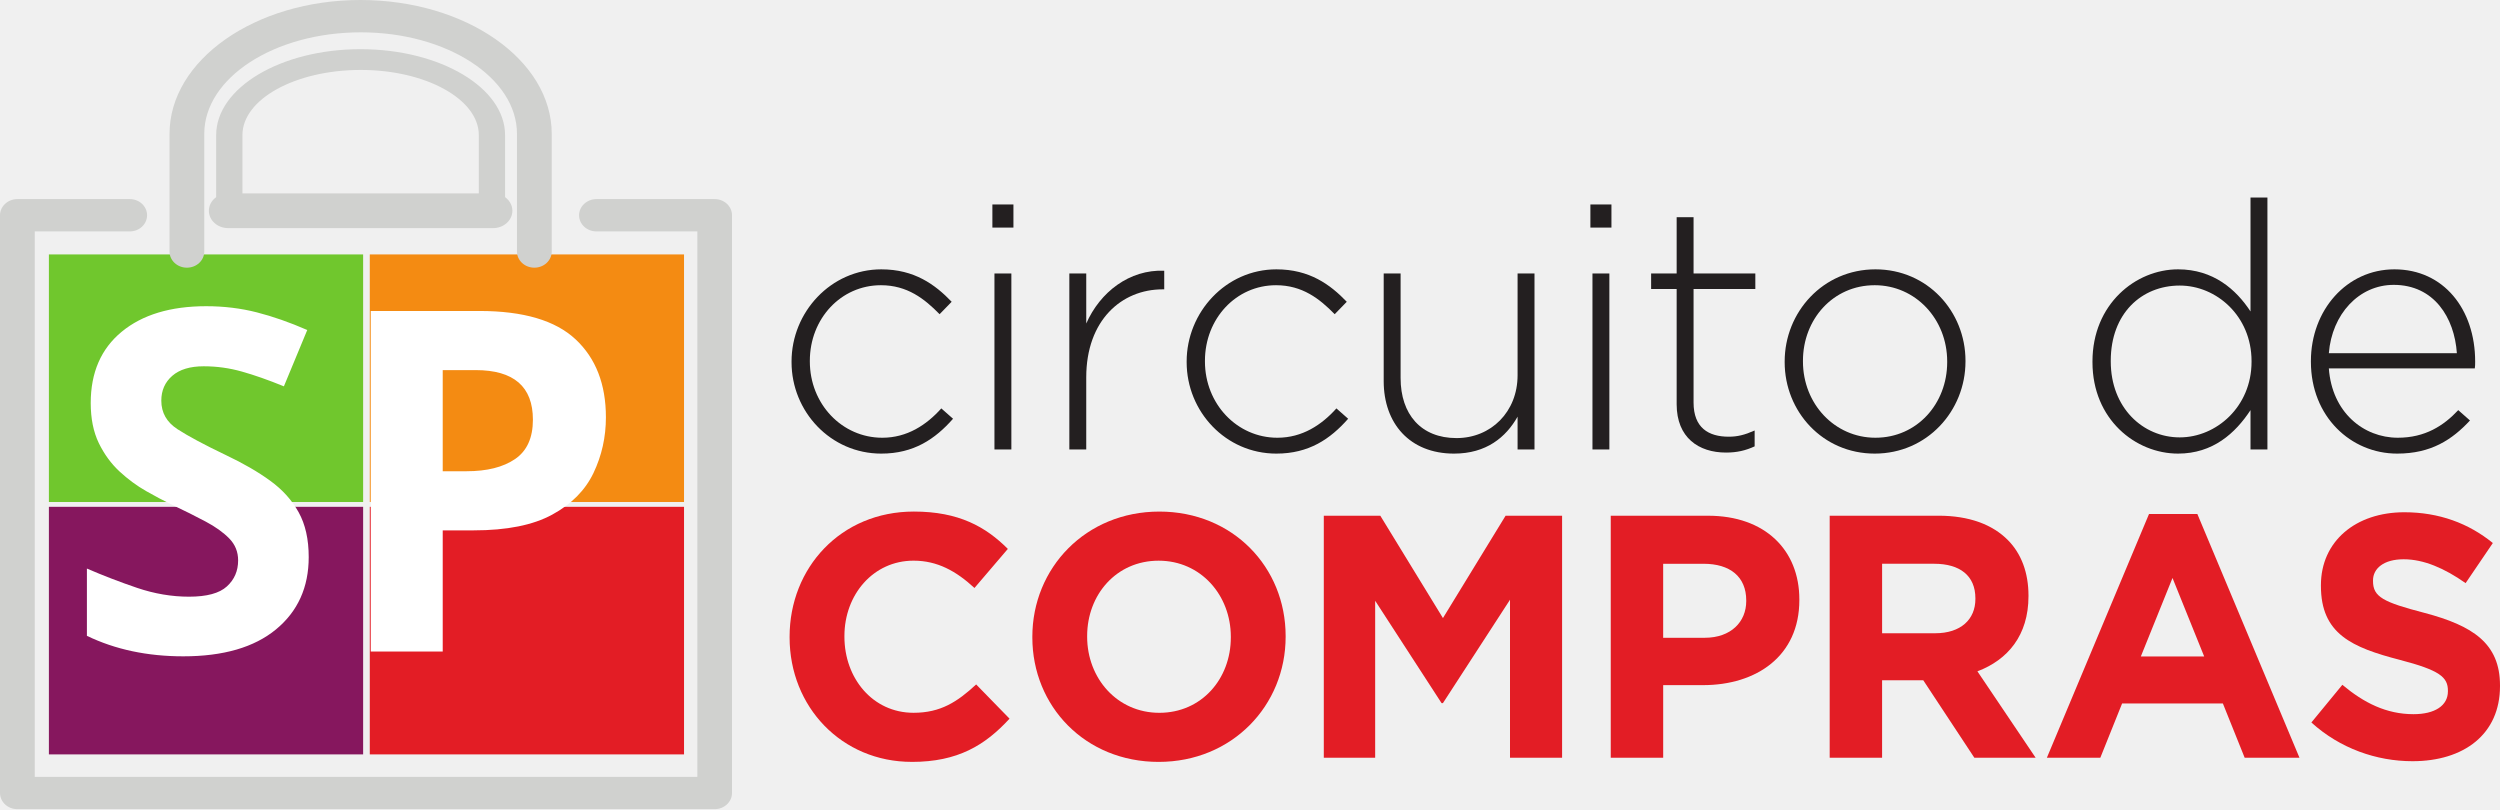
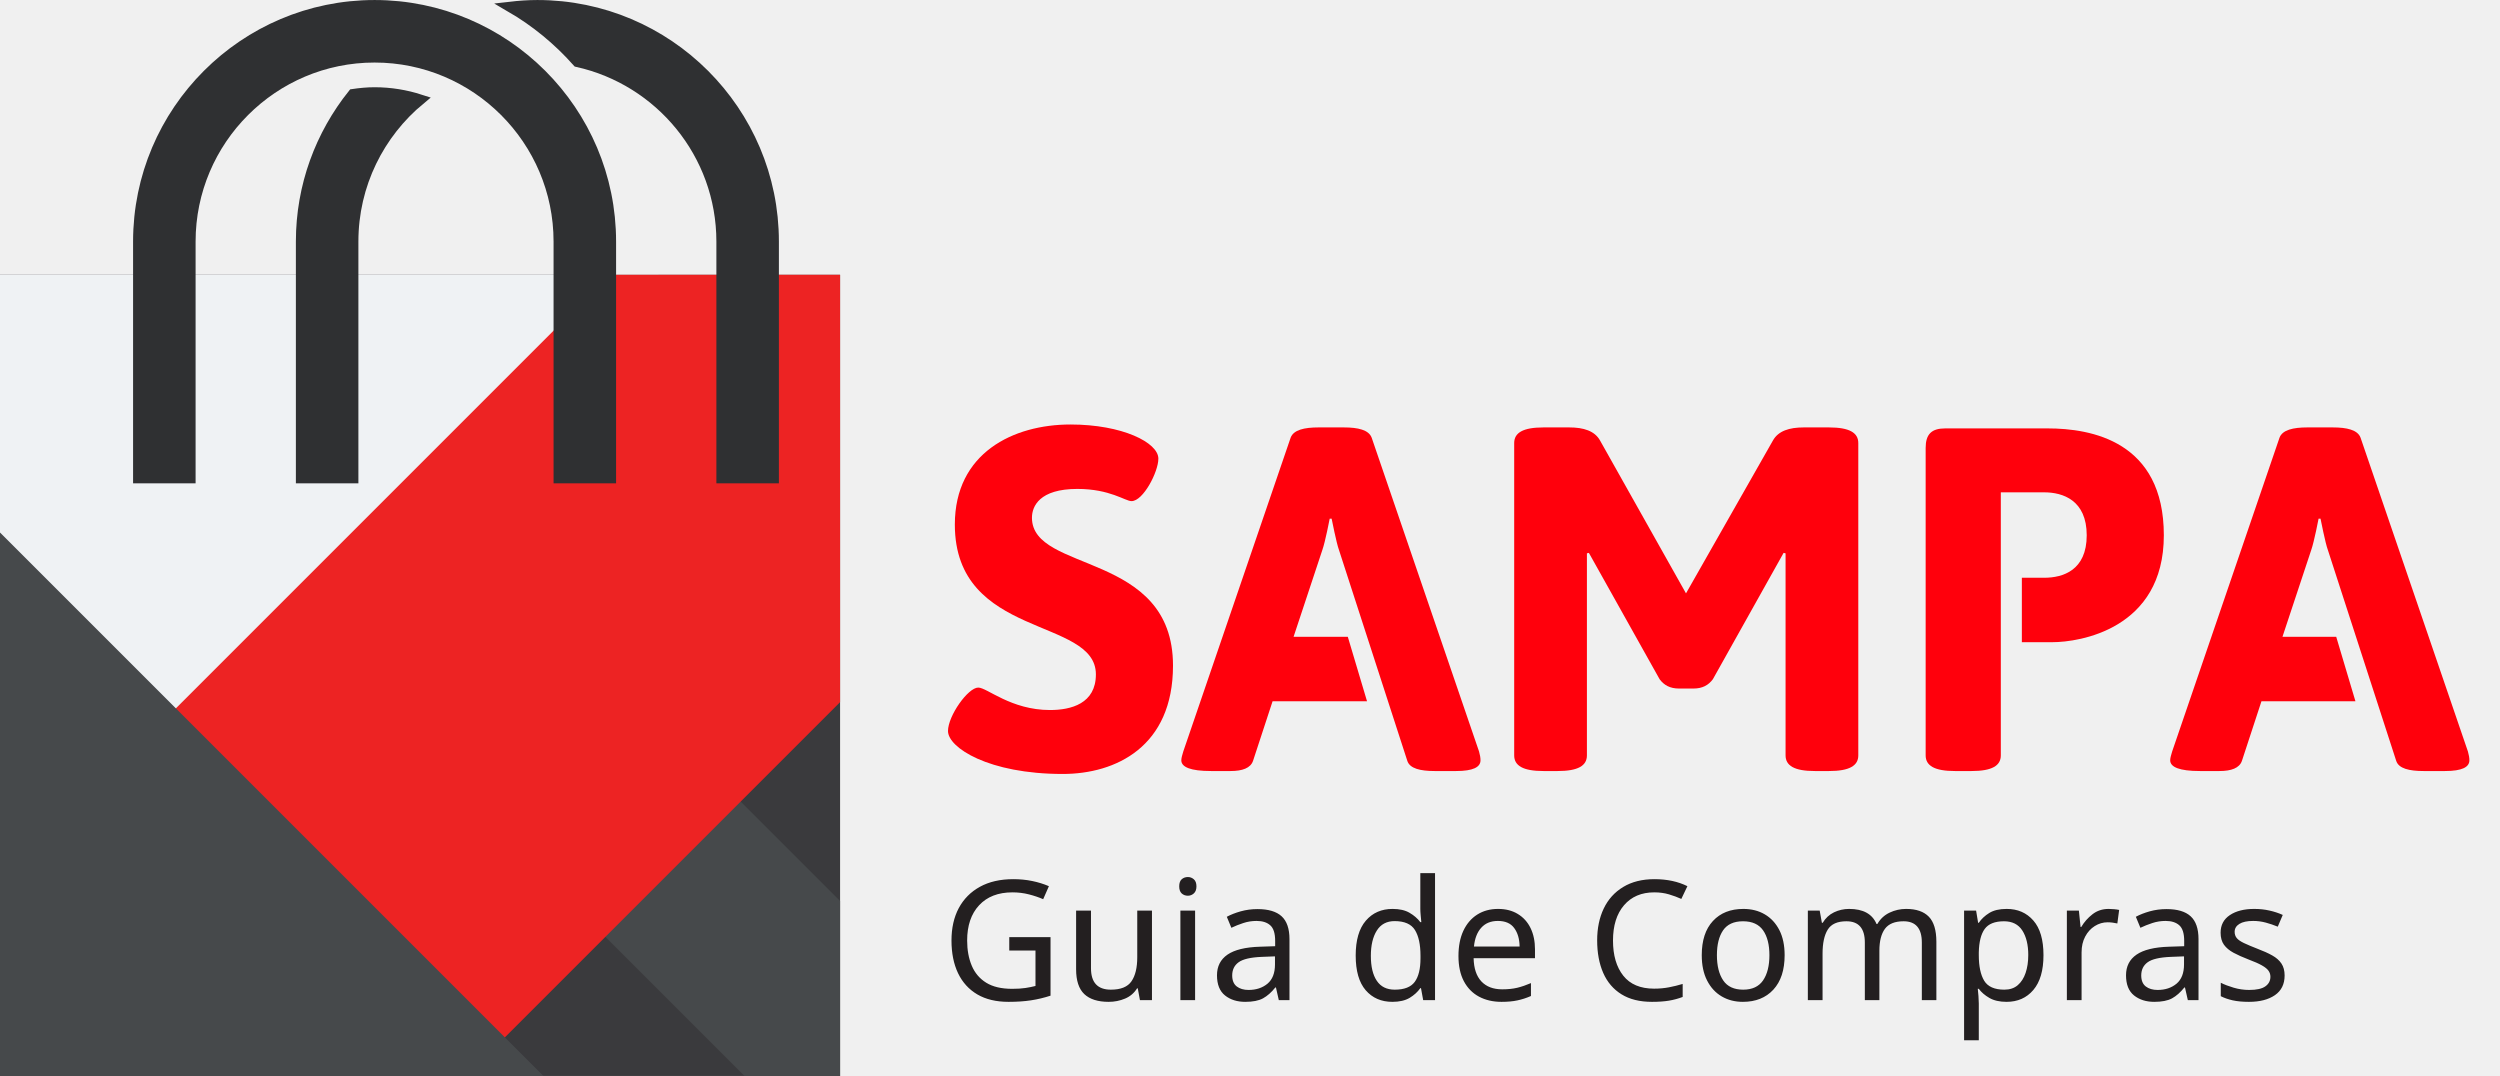
- <svg xmlns="http://www.w3.org/2000/svg" id="svg2" version="1.1" width="767.177" height="248.309" xml:space="preserve">
-   <defs id="defs6">
-     <clipPath clipPathUnits="userSpaceOnUse" id="clipPath32">
-       <path d="M 0,60 140,60 140,0 0,0 0,60 z" id="path34" />
-     </clipPath>
+ <svg xmlns="http://www.w3.org/2000/svg" xmlns:xlink="http://www.w3.org/1999/xlink" version="1.1" width="695.686" height="299.416" viewBox="0 0 695.686 299.416" id="svg68">
+   <path d="M 0,68.386 H 233.774 V 299.416 H 0 z" id="path2" style="fill:none" />
+   <path d="M 0,299.416 V 76.471 H 233.774 V 299.416 z" id="path6" style="fill:#3a3a3d;fill-rule:evenodd" />
+   <path d="m 207.179,299.416 -77.297,-77.297 37.641,-37.642 66.25,66.249 v 48.689 z" id="path8" style="fill:#46494b;fill-rule:evenodd" />
+   <path d="M 0,153.076 53.311,206.388 183.228,76.471 H 0 z" id="path10" style="fill:#eff2f4;fill-rule:evenodd" />
+   <defs id="defs24">
+     <linearGradient id="grad1">
+       <stop id="stop12" style="stop-color:#ffffff;stop-opacity:0" offset="0" />
+       <stop id="stop14" style="stop-color:#ffffff;stop-opacity:0" offset="0.12" />
+       <stop id="stop16" style="stop-color:#d6d6d6;stop-opacity:0" offset="0" />
+       <stop id="stop18" style="stop-color:#ffffff;stop-opacity:0" offset="838873.625" />
+       <stop id="stop20" style="stop-color:#ffffff;stop-opacity:0" offset="0" />
+     </linearGradient>
+     <linearGradient x1="224.444" y1="300.142" x2="224.444" y2="409.417" id="grad2" xlink:href="#grad1" gradientUnits="userSpaceOnUse" gradientTransform="matrix(0.9507304,0,0,1.051823,-83.5038,-131.2188)" />
  </defs>
-   <g id="g10" transform="matrix(1.25,0,0,-1.25,-3.08225,65.27839)">
-     <g transform="matrix(1,0,0,-1,43.5361,28.2969)" id="text12">
-       <path d="m 175.279,87.433 c 7.963,0 13.215,-3.558 17.62,-8.556 l -2.88,-2.541 c -3.643,4.066 -8.387,7.201 -14.486,7.201 -9.911,0 -17.79,-8.302 -17.79,-18.722 l 0,-0.169 c 0,-10.335 7.624,-18.552 17.451,-18.552 6.438,0 10.674,3.304 14.401,7.116 l 2.965,-3.05 c -4.066,-4.236 -9.149,-7.963 -17.282,-7.963 -12.368,0 -22.026,10.505 -22.026,22.619 l 0,0.169 c 0,12.114 9.573,22.449 22.026,22.449" style="font-size:18.369px;font-variant:normal;font-weight:normal;font-stretch:normal;writing-mode:lr-tb;fill:#231f20;fill-opacity:1;fill-rule:nonzero;stroke:none;font-family:Gotham;-inkscape-font-specification:Gotham-Light" id="path3061" />
-       <path d="m 202.557,31.946 5.168,0 0,-5.676 -5.168,0 0,5.676 m 0.508,54.471 4.151,0 0,-43.204 -4.151,0 0,43.204" style="font-size:18.369px;font-variant:normal;font-weight:normal;font-stretch:normal;writing-mode:lr-tb;fill:#231f20;fill-opacity:1;fill-rule:nonzero;stroke:none;font-family:Gotham;-inkscape-font-specification:Gotham-Light" id="path3063" />
-       <path d="m 221.448,86.416 4.151,0 0,-17.705 c 0,-14.062 8.726,-21.602 18.722,-21.602 l 0.424,0 0,-4.575 c -8.556,-0.339 -15.757,5.252 -19.145,12.961 l 0,-12.283 -4.151,0 0,43.204" style="font-size:18.369px;font-variant:normal;font-weight:normal;font-stretch:normal;writing-mode:lr-tb;fill:#231f20;fill-opacity:1;fill-rule:nonzero;stroke:none;font-family:Gotham;-inkscape-font-specification:Gotham-Light" id="path3065" />
-       <path d="m 272.276,87.433 c 7.963,0 13.215,-3.558 17.62,-8.556 l -2.88,-2.541 c -3.643,4.066 -8.387,7.201 -14.486,7.201 -9.912,0 -17.79,-8.302 -17.79,-18.722 l 0,-0.169 c 0,-10.335 7.624,-18.552 17.451,-18.552 6.438,0 10.674,3.304 14.401,7.116 l 2.965,-3.05 c -4.066,-4.236 -9.149,-7.963 -17.282,-7.963 -12.368,0 -22.026,10.505 -22.026,22.619 l 0,0.169 c 0,12.114 9.573,22.449 22.026,22.449" style="font-size:18.369px;font-variant:normal;font-weight:normal;font-stretch:normal;writing-mode:lr-tb;fill:#231f20;fill-opacity:1;fill-rule:nonzero;stroke:none;font-family:Gotham;-inkscape-font-specification:Gotham-Light" id="path3067" />
-       <path d="m 315.904,87.433 c 7.878,0 12.707,-3.982 15.587,-9.064 l 0,8.048 4.151,0 0,-43.204 -4.151,0 0,24.991 c 0,8.98 -6.523,15.418 -14.994,15.418 -8.726,0 -13.724,-5.845 -13.724,-14.74 l 0,-25.668 -4.151,0 0,26.431 c 0,10.335 6.354,17.79 17.282,17.79" style="font-size:18.369px;font-variant:normal;font-weight:normal;font-stretch:normal;writing-mode:lr-tb;fill:#231f20;fill-opacity:1;fill-rule:nonzero;stroke:none;font-family:Gotham;-inkscape-font-specification:Gotham-Light" id="path3069" />
-       <path d="m 349.366,31.946 5.168,0 0,-5.676 -5.168,0 0,5.676 m 0.508,54.471 4.151,0 0,-43.204 -4.151,0 0,43.204" style="font-size:18.369px;font-variant:normal;font-weight:normal;font-stretch:normal;writing-mode:lr-tb;fill:#231f20;fill-opacity:1;fill-rule:nonzero;stroke:none;font-family:Gotham;-inkscape-font-specification:Gotham-Light" id="path3071" />
-       <path d="m 382.658,87.179 c 2.711,0 4.829,-0.508 7.031,-1.525 l 0,-3.897 c -2.457,1.101 -4.236,1.525 -6.354,1.525 -4.998,0 -8.641,-2.203 -8.641,-8.387 l 0,-27.871 15.164,0 0,-3.812 -15.164,0 0,-13.808 -4.151,0 0,13.808 -6.269,0 0,3.812 6.269,0 0,28.294 c 0,8.217 5.422,11.86 12.114,11.86" style="font-size:18.369px;font-variant:normal;font-weight:normal;font-stretch:normal;writing-mode:lr-tb;fill:#231f20;fill-opacity:1;fill-rule:nonzero;stroke:none;font-family:Gotham;-inkscape-font-specification:Gotham-Light" id="path3073" />
-       <path d="m 419.17,87.433 c 12.876,0 22.28,-10.505 22.28,-22.619 l 0,-0.169 c 0,-12.114 -9.319,-22.449 -22.11,-22.449 -12.876,0 -22.28,10.505 -22.28,22.619 l 0,0.169 c 0,12.114 9.319,22.449 22.11,22.449 m 0.169,-3.897 c -9.996,0 -17.79,-8.302 -17.79,-18.722 l 0,-0.169 c 0,-10.166 7.37,-18.552 17.62,-18.552 9.996,0 17.79,8.302 17.79,18.722 l 0,0.169 c 0,10.166 -7.37,18.552 -17.62,18.552" style="font-size:18.369px;font-variant:normal;font-weight:normal;font-stretch:normal;writing-mode:lr-tb;fill:#231f20;fill-opacity:1;fill-rule:nonzero;stroke:none;font-family:Gotham;-inkscape-font-specification:Gotham-Light" id="path3075" />
-       <path d="m 493.633,87.433 c 8.556,0 14.063,-4.998 17.79,-10.674 l 0,9.657 4.151,0 0,-61.841 -4.151,0 0,27.956 c -3.558,-5.422 -9.149,-10.335 -17.79,-10.335 -10.42,0 -21.009,8.556 -21.009,22.619 l 0,0.169 c 0,14.062 10.589,22.449 21.009,22.449 m 0.424,-3.982 c -9.064,0 -16.943,-7.285 -16.943,-18.637 l 0,-0.169 c 0,-11.606 7.54,-18.468 16.943,-18.468 8.98,0 17.62,7.455 17.62,18.552 l 0,0.169 c 0,11.013 -8.641,18.552 -17.62,18.552" style="font-size:18.369px;font-variant:normal;font-weight:normal;font-stretch:normal;writing-mode:lr-tb;fill:#231f20;fill-opacity:1;fill-rule:nonzero;stroke:none;font-family:Gotham;-inkscape-font-specification:Gotham-Light" id="path3077" />
-       <path d="m 547.426,87.433 c 8.302,0 13.469,-3.389 17.875,-8.133 l -2.88,-2.541 c -3.558,3.812 -8.133,6.777 -14.825,6.777 -8.471,0 -16.18,-6.269 -16.943,-17.027 l 35.834,0 c 0.085,-0.678 0.085,-0.932 0.085,-1.694 0,-12.792 -7.709,-22.619 -19.823,-22.619 -11.69,0 -20.501,9.996 -20.501,22.534 l 0,0.169 c 0,13.469 9.827,22.534 21.178,22.534 M 530.653,62.781 c 0.762,-9.573 7.37,-16.773 15.926,-16.773 9.912,0 14.91,8.048 15.503,16.773 l -31.429,0" style="font-size:18.369px;font-variant:normal;font-weight:normal;font-stretch:normal;writing-mode:lr-tb;fill:#231f20;fill-opacity:1;fill-rule:nonzero;stroke:none;font-family:Gotham;-inkscape-font-specification:Gotham-Light" id="path3079" />
-     </g>
-     <g transform="matrix(4.541214,0,0,-4.611854,191.8807,-133.8011)" id="text16">
-       <path d="m 7.583,0.221 c 2.485,0 3.957,-0.883 5.282,-2.301 l -1.804,-1.822 c -1.012,0.92 -1.914,1.509 -3.386,1.509 -2.209,0 -3.736,-1.84 -3.736,-4.049 l 0,-0.037 c 0,-2.209 1.564,-4.012 3.736,-4.012 1.288,0 2.301,0.552 3.294,1.454 l 1.804,-2.08 c -1.196,-1.178 -2.65,-1.988 -5.08,-1.988 -3.957,0 -6.718,3 -6.718,6.662 l 0,0.037 c 0,3.699 2.816,6.626 6.607,6.626" style="font-size:18.404px;font-variant:normal;font-weight:bold;font-stretch:normal;writing-mode:lr-tb;fill:#e31d25;fill-opacity:1;fill-rule:nonzero;stroke:none;font-family:Gotham;-inkscape-font-specification:Gotham-Bold" id="path3082" />
-       <path d="m 20.926,0.221 c 3.975,0 6.865,-3 6.865,-6.662 l 0,-0.037 c 0,-3.662 -2.853,-6.626 -6.828,-6.626 -3.975,0 -6.865,3 -6.865,6.662 l 0,0.037 c 0,3.662 2.853,6.626 6.828,6.626 m 0.037,-2.613 c -2.282,0 -3.902,-1.84 -3.902,-4.049 l 0,-0.037 c 0,-2.209 1.583,-4.012 3.865,-4.012 2.282,0 3.902,1.84 3.902,4.049 l 0,0.037 c 0,2.209 -1.583,4.012 -3.865,4.012" style="font-size:18.404px;font-variant:normal;font-weight:bold;font-stretch:normal;writing-mode:lr-tb;fill:#e31d25;fill-opacity:1;fill-rule:nonzero;stroke:none;font-family:Gotham;-inkscape-font-specification:Gotham-Bold" id="path3084" />
-       <path d="m 29.852,0 2.779,0 0,-8.356 3.589,5.448 0.074,0 3.626,-5.503 0,8.411 2.816,0 0,-12.883 -3.055,0 -3.386,5.448 -3.386,-5.448 -3.055,0 0,12.883" style="font-size:18.404px;font-variant:normal;font-weight:bold;font-stretch:normal;writing-mode:lr-tb;fill:#e31d25;fill-opacity:1;fill-rule:nonzero;stroke:none;font-family:Gotham;-inkscape-font-specification:Gotham-Bold" id="path3086" />
-       <path d="m 45.367,0 2.834,0 0,-3.865 2.153,0 c 2.889,0 5.208,-1.546 5.208,-4.527 l 0,-0.037 c 0,-2.632 -1.859,-4.454 -4.932,-4.454 l -5.264,0 0,12.883 m 2.834,-6.386 0,-3.939 2.19,0 c 1.417,0 2.301,0.681 2.301,1.951 l 0,0.037 c 0,1.104 -0.828,1.951 -2.245,1.951 l -2.245,0" style="font-size:18.404px;font-variant:normal;font-weight:bold;font-stretch:normal;writing-mode:lr-tb;fill:#e31d25;fill-opacity:1;fill-rule:nonzero;stroke:none;font-family:Gotham;-inkscape-font-specification:Gotham-Bold" id="path3088" />
-       <path d="m 57.201,0 2.834,0 0,-4.123 2.19,0 0.037,0 L 65.023,0 68.336,0 65.188,-4.601 c 1.638,-0.607 2.761,-1.914 2.761,-3.994 l 0,-0.037 c 0,-1.215 -0.386,-2.227 -1.104,-2.945 -0.847,-0.847 -2.117,-1.307 -3.754,-1.307 l -5.889,0 0,12.883 m 2.834,-6.626 0,-3.699 2.816,0 c 1.38,0 2.227,0.626 2.227,1.84 l 0,0.037 c 0,1.086 -0.791,1.822 -2.172,1.822 l -2.871,0" style="font-size:18.404px;font-variant:normal;font-weight:bold;font-stretch:normal;writing-mode:lr-tb;fill:#e31d25;fill-opacity:1;fill-rule:nonzero;stroke:none;font-family:Gotham;-inkscape-font-specification:Gotham-Bold" id="path3090" />
-       <path d="m 68.943,0 2.889,0 1.178,-2.889 5.448,0 L 79.636,0 l 2.963,0 -5.521,-12.975 -2.613,0 L 68.943,0 m 5.08,-5.392 1.712,-4.178 1.712,4.178 -3.423,0" style="font-size:18.404px;font-variant:normal;font-weight:bold;font-stretch:normal;writing-mode:lr-tb;fill:#e31d25;fill-opacity:1;fill-rule:nonzero;stroke:none;font-family:Gotham;-inkscape-font-specification:Gotham-Bold" id="path3092" />
-       <path d="m 88.709,0.184 c 2.779,0 4.73,-1.436 4.73,-3.994 l 0,-0.037 c 0,-2.245 -1.472,-3.184 -4.086,-3.865 -2.227,-0.571 -2.779,-0.847 -2.779,-1.693 l 0,-0.037 c 0,-0.626 0.571,-1.123 1.656,-1.123 1.086,0 2.209,0.479 3.35,1.27 l 1.472,-2.135 c -1.307,-1.049 -2.908,-1.638 -4.785,-1.638 -2.632,0 -4.509,1.546 -4.509,3.883 l 0,0.037 c 0,2.558 1.675,3.276 4.27,3.939 2.153,0.552 2.595,0.92 2.595,1.638 l 0,0.037 c 0,0.755 -0.699,1.215 -1.859,1.215 -1.472,0 -2.687,-0.607 -3.847,-1.564 l -1.675,2.006 c 1.546,1.38 3.515,2.061 5.466,2.061" style="font-size:18.404px;font-variant:normal;font-weight:bold;font-stretch:normal;writing-mode:lr-tb;fill:#e31d25;fill-opacity:1;fill-rule:nonzero;stroke:none;font-family:Gotham;-inkscape-font-specification:Gotham-Bold" id="path3094" />
-     </g>
-     <path d="m 91.614,-71.018 -77.147,0 0,60.78 77.147,0 0,-60.78 z" style="fill:#70c72d;fill-opacity:1;fill-rule:nonzero;stroke:none" id="path20" />
-     <path d="m 170.394,-71.018 -77.147,0 0,60.78 77.147,0 0,-60.78 z" style="fill:#f48b12;fill-opacity:1;fill-rule:nonzero;stroke:none" id="path22" />
-     <path d="m 91.614,-132.979 -77.147,0 0,60.78 77.147,0 0,-60.78 z" style="fill:#86175e;fill-opacity:1;fill-rule:nonzero;stroke:none" id="path24" />
-     <path d="m 170.394,-132.979 -77.147,0 0,60.78 77.147,0 0,-60.78 z" style="fill:#e31d25;fill-opacity:1;fill-rule:nonzero;stroke:none" id="path26" />
-     <g id="g28" transform="matrix(4.611854,0,0,4.611854,-8.906109,-188.6208)">
-       <g id="g30" clip-path="url(#clipPath32)">
-         <g id="g36" transform="translate(28.7137,40.0795)">
-           <path d="M 0,0 C 0.566,0 1.027,0.414 1.027,0.924 1.027,1.433 0.566,1.848 0,1.848 l -14.102,0 c -0.567,0 -1.027,-0.415 -1.027,-0.924 0,-0.51 0.46,-0.924 1.027,-0.924 L 0,0 z" style="fill:#d0d1cf;fill-opacity:1;fill-rule:nonzero;stroke:none" id="path38" />
-         </g>
-         <g id="g40" transform="translate(40.5068,41.6246)">
-           <path d="m 0,0 -6.291,0 c -0.509,0 -0.925,-0.387 -0.925,-0.86 0,-0.475 0.416,-0.861 0.925,-0.861 l 5.371,0 0,-29.034 -35.271,0 0,29.034 5.059,0 c 0.51,0 0.92,0.386 0.92,0.861 0,0.473 -0.41,0.86 -0.92,0.86 l -5.984,0 c -0.51,0 -0.925,-0.387 -0.925,-0.86 l 0,-30.755 c 0,-0.474 0.415,-0.86 0.925,-0.86 l 37.116,0 c 0.51,0 0.925,0.386 0.925,0.86 l 0,30.755 C 0.925,-0.387 0.515,0 0,0" style="fill:#d0d1cf;fill-opacity:1;fill-rule:nonzero;stroke:none" id="path42" />
-         </g>
-         <g id="g44" transform="translate(30.9103,37.9737)">
-           <path d="m 0,0 c 0.509,0 0.925,0.382 0.925,0.86 l 0,6.265 c 0,3.926 -4.561,7.124 -10.184,7.124 -5.601,0 -10.161,-3.198 -10.161,-7.124 l 0,-6.265 c 0,-0.478 0.415,-0.86 0.924,-0.86 0.511,0 0.925,0.382 0.925,0.86 l 0,6.265 c 0,2.978 3.729,5.403 8.335,5.403 4.581,0 8.311,-2.425 8.311,-5.403 l 0,-6.265 C -0.925,0.382 -0.51,0 0,0" style="fill:#d0d1cf;fill-opacity:1;fill-rule:nonzero;stroke:none" id="path46" />
-         </g>
-         <g id="g48" transform="translate(28.6528,40.4568)">
-           <path d="m 0,0 c 0.385,0 0.699,0.245 0.699,0.552 l 0,4.022 c 0,2.521 -3.447,4.574 -7.698,4.574 -4.233,0 -7.681,-2.053 -7.681,-4.574 l 0,-4.022 c 0,-0.307 0.315,-0.552 0.699,-0.552 0.386,0 0.699,0.245 0.699,0.552 l 0,4.022 c 0,1.912 2.819,3.469 6.3,3.469 3.463,0 6.283,-1.557 6.283,-3.469 l 0,-4.022 C -0.699,0.245 -0.386,0 0,0" style="fill:#d0d1cf;fill-opacity:1;fill-rule:nonzero;stroke:none" id="path50" />
-         </g>
-       </g>
-     </g>
-     <text transform="scale(1,-1)" id="text52" x="18.411" y="107.729" style="font-size:55.342px">
-       <tspan style="font-size:117.103px;font-variant:normal;font-weight:bold;font-stretch:normal;writing-mode:lr-tb;fill:#ffffff;fill-opacity:1;fill-rule:nonzero;stroke:none;font-family:Gotham;-inkscape-font-specification:Gotham-Bold" x="18.411 90.43" y="107.729" id="tspan54">SP</tspan>
-     </text>
+   <path d="m 207.179,299.416 -77.297,-77.297 37.641,-37.642 66.25,66.249 v 48.689 z" id="path26" style="fill:url(#grad2);fill-opacity:0" />
+   <path d="M 7.536,238.52 169.584,76.471 h 64.189 V 195.388 L 129.745,299.416 H 68.431 z" id="path28" style="fill:#ed2323;fill-rule:evenodd" />
+   <path d="M 7.536,238.52 169.584,76.471 h 64.189 V 195.388 L 129.745,299.416 H 68.431 z" id="path30" style="fill:#ff000c;fill-opacity:0;fill-rule:evenodd" />
+   <path d="M 3.2003985e-7,299.416 V 148.184 L 151.231,299.416 z" id="path32" style="fill:#46494b;fill-rule:evenodd" />
+   <defs id="defs40">
+     <linearGradient id="grad3">
+       <stop id="stop34" style="stop-color:#ffffff;stop-opacity:1" offset="0" />
+       <stop id="stop36" style="stop-color:#ffffff;stop-opacity:1" offset="1" />
+     </linearGradient>
+     <linearGradient x1="83.504" y1="279.401" x2="83.504" y2="430.633" id="grad4" xlink:href="#grad3" gradientUnits="userSpaceOnUse" gradientTransform="matrix(0.999996,0,0,1.000004,-83.5038,-131.2188)" />
+   </defs>
+   <path d="M 3.2003985e-7,299.416 V 148.184 L 151.231,299.416 z" id="path42" style="fill:url(#grad4);fill-opacity:0" />
+   <g transform="translate(-83.5038,-131.2188)" id="g48">
+     <path d="m 187.742,156.912 c -2.057,0 -4.062,0.2 -6.039,0.491 -9.016,11.26 -14.446,25.514 -14.446,41.028 v 65.873 h 14.561 v -65.873 c 0,-15.885 7.268,-30.101 18.651,-39.505 -4.015,-1.296 -8.286,-2.014 -12.727,-2.014 z" id="path44" style="fill:#2f3032;fill-rule:evenodd;stroke:#2f3032;stroke-width:2.835;stroke-linecap:butt;stroke-linejoin:miter;stroke-dasharray:none" />
+     <path d="m 233.044,132.642 c -2.573,0 -5.106,0.189 -7.603,0.476 7.049,4.087 13.363,9.278 18.738,15.34 22.905,5.103 40.093,25.552 40.093,49.973 v 65.873 h 14.561 v -65.873 c 0,-36.276 -29.512,-65.789 -65.789,-65.789 z" id="path46" style="fill:#2f3032;fill-rule:evenodd;stroke:#2f3032;stroke-width:2.835;stroke-linecap:butt;stroke-linejoin:miter;stroke-dasharray:none" />
  </g>
+   <g transform="translate(-83.5038,-131.2188)" id="g52">
+     <path d="m 253.527,264.304 h -14.563 v -65.873 c 0,-28.246 -22.976,-51.226 -51.222,-51.226 -28.246,0 -51.226,22.98 -51.226,51.226 v 65.873 h -14.563 v -65.873 c 0,-36.276 29.513,-65.789 65.789,-65.789 36.276,0 65.785,29.513 65.785,65.789 z" id="path50" style="fill:#2f3032;fill-rule:evenodd;stroke:#2f3032;stroke-width:2.835;stroke-linecap:butt;stroke-linejoin:miter;stroke-dasharray:none" />
+   </g>
+   <text x="261.928" y="278.317" id="text56">
+     <tspan id="tspan54" style="font-size:46.5px;fill:#231f20;font-family:Arial Black">Guia de Compras</tspan>
+   </text>
+   <path d="m 287.166,144.068 c 0,-3.124 2.036,-8.014 12.63,-8.014 9.101,0 13.31,3.396 15.077,3.396 3.258,0 7.47,-8.15 7.47,-11.816 0,-4.482 -10.05,-9.508 -24.448,-9.508 -15.891,0 -32.188,7.878 -32.188,27.844 0,31.919 39.251,25.67 39.251,41.697 0,8.15 -6.926,9.915 -12.767,9.915 -10.866,0 -17.522,-6.248 -19.965,-6.248 -2.854,0 -8.423,7.878 -8.423,12.088 0,4.618 11.275,11.953 31.918,11.953 14.806,0 30.696,-7.607 30.696,-30.153 0,-31.919 -39.252,-25.671 -39.252,-41.154 z" id="path58" style="fill:#ff000c;fill-rule:evenodd" />
+   <path d="m 508.966,118.941 h -7.063 c -3.937,0 -7.061,0.951 -8.556,3.667 l -24.177,42.512 -23.905,-42.512 c -1.494,-2.716 -4.618,-3.667 -8.557,-3.667 H 429.51 c -5.704,0 -8.149,1.493 -8.149,4.346 v 86.926 c 0,2.852 2.445,4.346 8.149,4.346 h 3.94 c 5.704,0 8.148,-1.494 8.148,-4.346 v -56.23 l 0.544,-0.136 19.693,35.177 c 1.222,1.63 2.854,2.581 5.434,2.581 h 3.94 c 2.58,0 4.209,-0.951 5.432,-2.581 l 19.693,-35.177 0.544,0.136 v 56.23 c 0,2.852 2.445,4.346 8.149,4.346 h 3.939 c 5.706,0 8.149,-1.494 8.149,-4.346 v -86.926 c 0,-2.853 -2.443,-4.346 -8.149,-4.346 z" id="path60" style="fill:#ff000c;fill-rule:evenodd" />
+   <path d="m 411.581,209.126 -29.882,-87.334 c -0.814,-2.173 -3.803,-2.852 -7.742,-2.852 h -7.061 c -3.939,0 -6.928,0.679 -7.742,2.852 l -29.88,87.334 c -0.272,0.951 -0.544,1.766 -0.544,2.444 0,1.901 2.58,2.989 8.284,2.989 h 5.434 c 3.258,0 5.568,-0.816 6.247,-2.853 l 5.434,-16.57 h 26.278 l -5.346,-17.929 H 359.967 l 8.014,-24.176 c 0.816,-2.309 2.038,-8.693 2.038,-8.693 h 0.544 c 0,0 1.358,6.928 2.036,8.693 l 19.014,58.675 c 0.681,2.174 3.668,2.853 7.607,2.853 h 5.976 c 4.753,0 6.791,-1.088 6.791,-2.989 0,-0.679 -0.135,-1.494 -0.407,-2.444 z" id="path62" style="fill:#ff000c;fill-rule:evenodd" />
+   <path d="m 686.761,209.126 -29.88,-87.334 c -0.816,-2.173 -3.803,-2.852 -7.742,-2.852 h -7.064 c -3.937,0 -6.926,0.679 -7.742,2.852 l -29.88,87.334 c -0.272,0.951 -0.544,1.766 -0.544,2.444 0,1.901 2.582,2.989 8.286,2.989 h 5.432 c 3.261,0 5.569,-0.816 6.25,-2.853 l 5.432,-16.57 h 26.148 l -5.346,-17.929 h -14.961 l 8.014,-24.176 c 0.814,-2.309 2.036,-8.693 2.036,-8.693 h 0.544 c 0,0 1.357,6.928 2.038,8.693 l 19.015,58.675 c 0.679,2.174 3.668,2.853 7.605,2.853 h 5.977 c 4.753,0 6.789,-1.088 6.789,-2.989 0,-0.679 -0.135,-1.494 -0.407,-2.444 z" id="path64" style="fill:#ff000c;fill-rule:evenodd" />
+   <path d="m 569.816,119.213 h -28.523 c -3.802,0 -5.432,1.629 -5.432,5.432 v 85.568 c 0,2.852 2.445,4.346 8.148,4.346 h 4.618 c 5.704,0 8.149,-1.494 8.149,-4.346 v -73.208 h 12.088 c 5.162,0 11.816,2.173 11.816,11.953 0,9.779 -6.654,11.816 -11.816,11.816 h -6.235 v 17.929 h 8.545 c 7.333,0 30.966,-3.531 30.966,-29.745 0,-26.213 -20.237,-29.744 -32.325,-29.744 z" id="path66" style="fill:#ff000c;fill-rule:evenodd" />
</svg>
